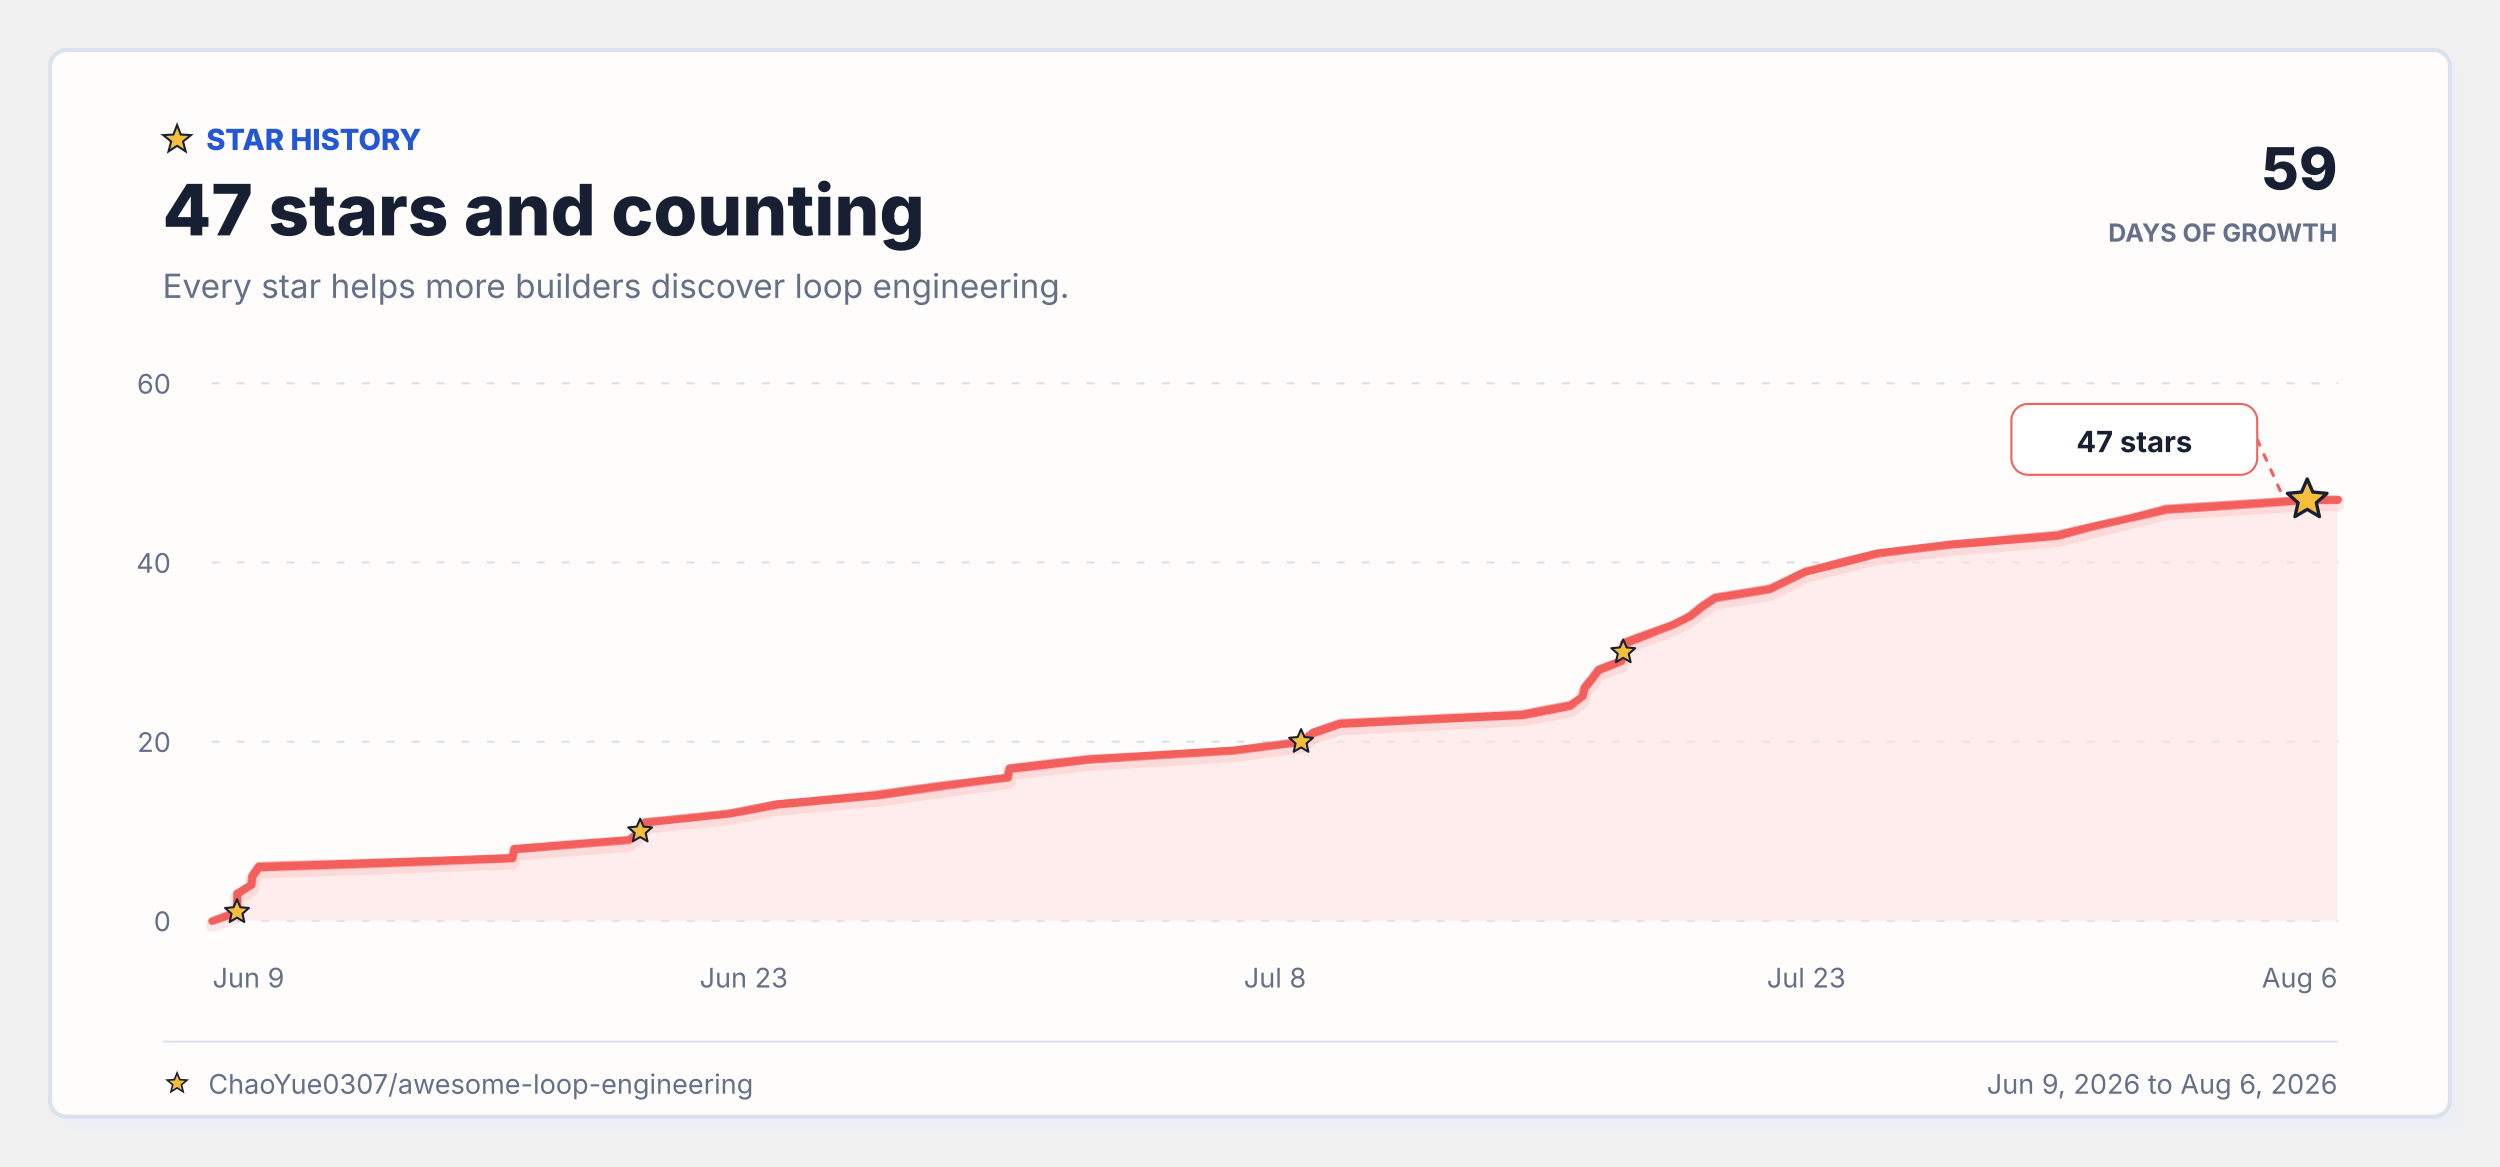
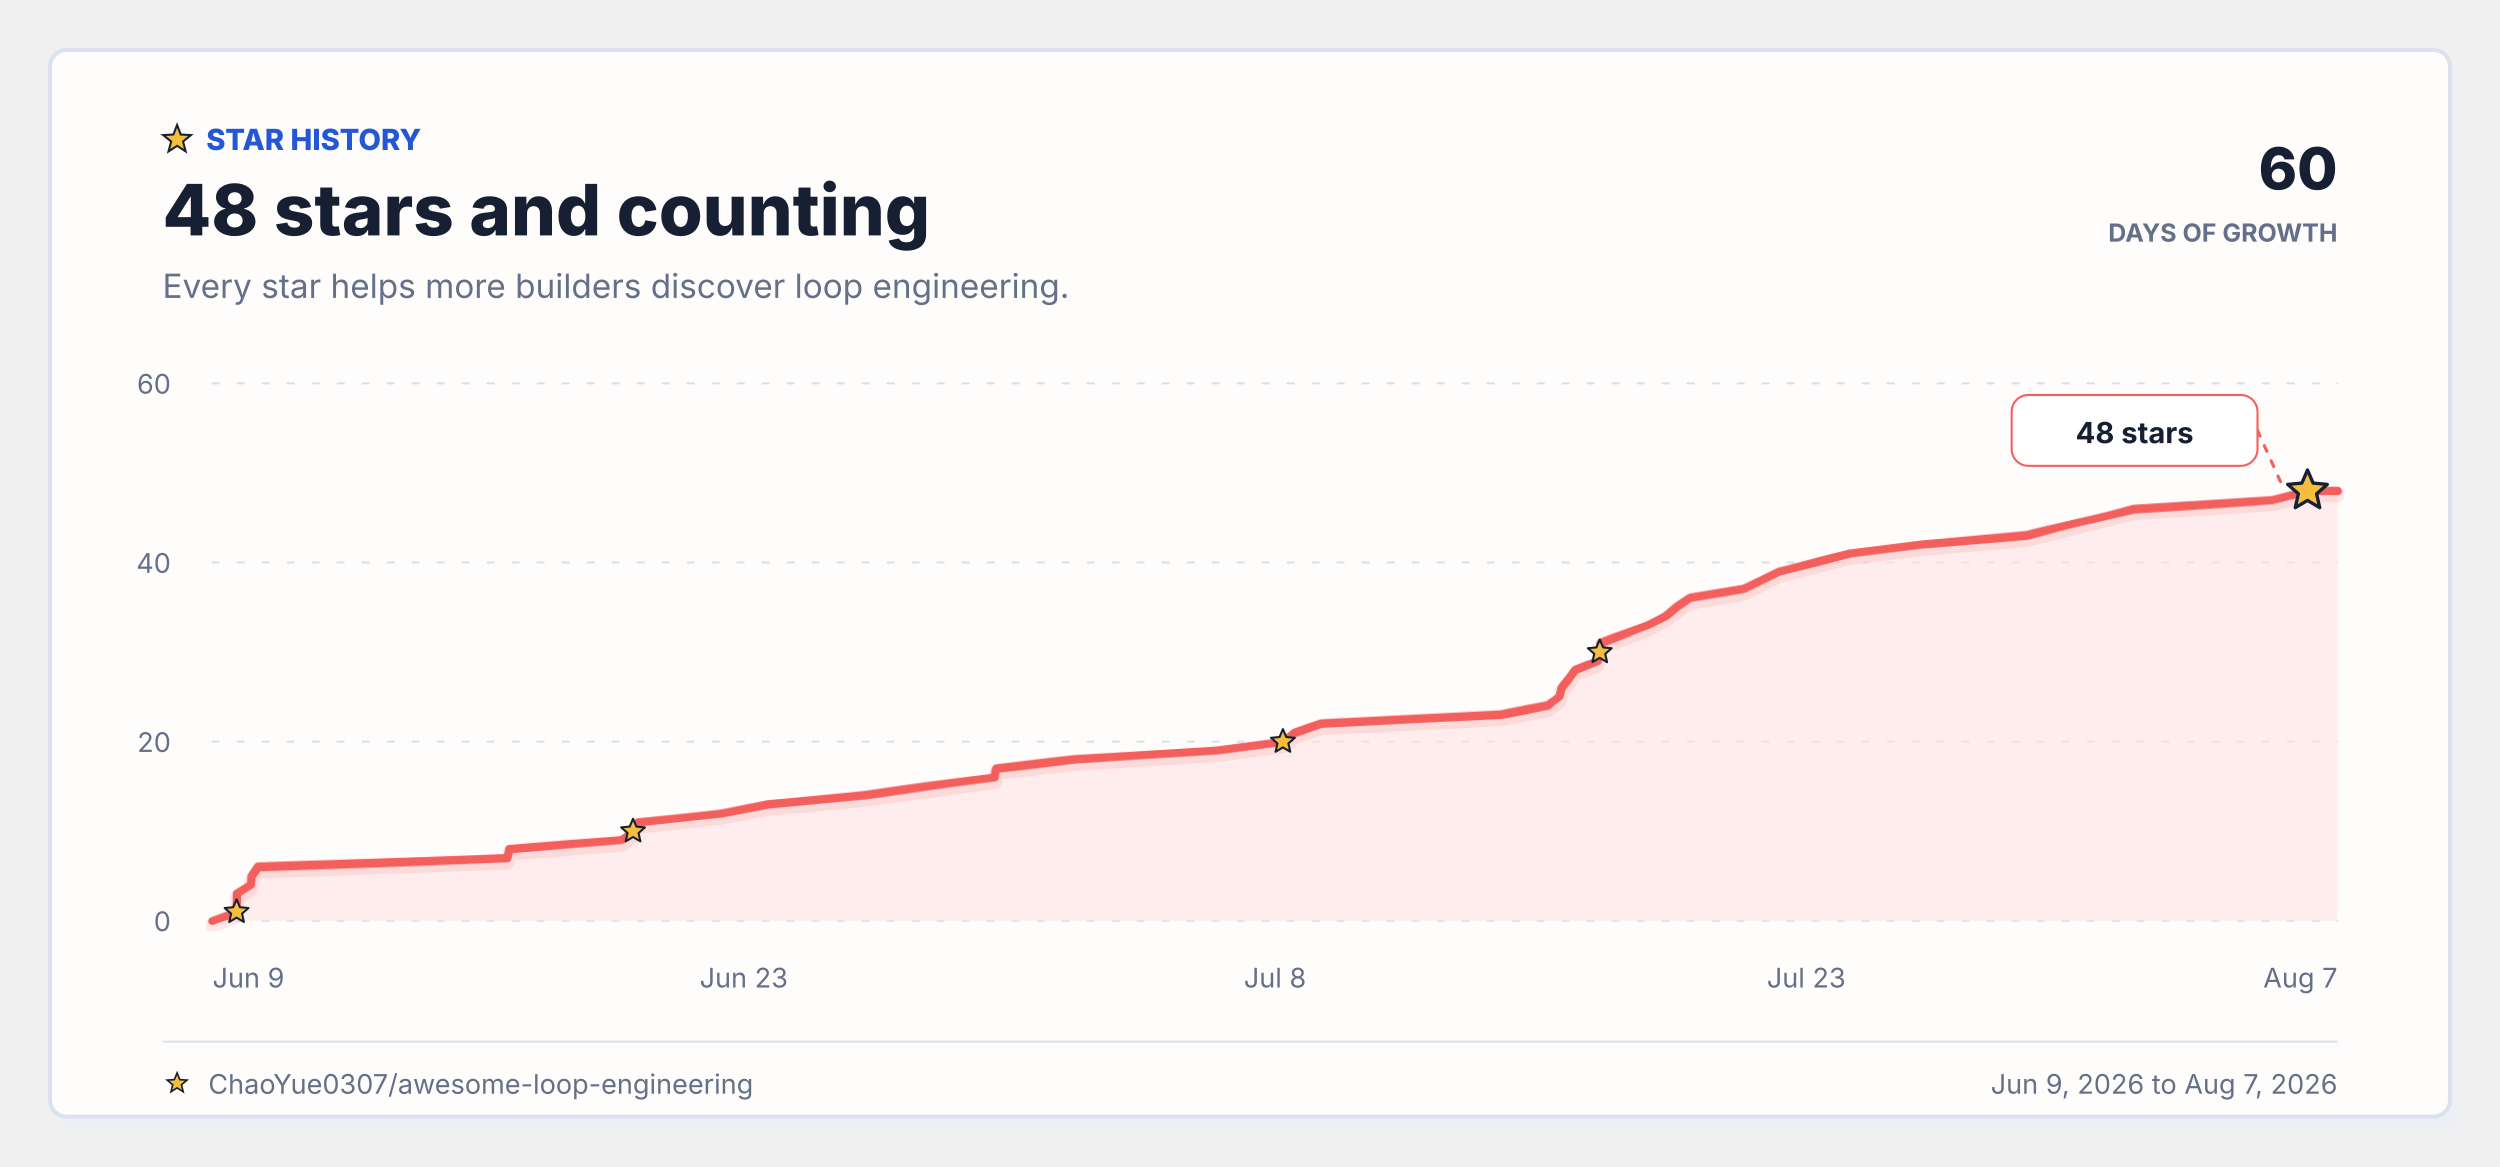
<svg xmlns="http://www.w3.org/2000/svg" width="1200" height="560" viewBox="0 0 1200 560" role="img" aria-labelledby="title desc">
  <style>
    text { font-family: ui-rounded, 'SF Pro Rounded', 'Nunito Sans', -apple-system, BlinkMacSystemFont, 'Segoe UI', sans-serif; letter-spacing: 0; }
  </style>
  <defs>
    <filter id="rough-line" x="-3%" y="-6%" width="106%" height="112%">
      <feTurbulence type="fractalNoise" baseFrequency="0.008 0.12" numOctaves="1" seed="17" result="noise" />
      <feDisplacementMap in="SourceGraphic" in2="noise" scale="1.2" xChannelSelector="R" yChannelSelector="G" />
    </filter>
    <clipPath id="plot-clip">
      <rect x="99" y="179" width="1026" height="268" />
    </clipPath>
  </defs>
  <rect x="29" y="31" width="1152" height="512" rx="8" fill="#E9EDF5" opacity="0.58" />
  <rect x="24" y="24" width="1152" height="512" rx="8" fill="#FFFDFC" stroke="#DCE2ED" stroke-width="2" />
  <path d="M 85 60 L 86.76 64.57 L 91.66 64.84 L 87.85 67.93 L 89.11 72.66 L 85 70 L 80.89 72.66 L 82.15 67.93 L 78.34 64.84 L 83.24 64.57 Z" fill="#F5BE3D" stroke="#172033" stroke-width="1" />
  <text x="99" y="72" fill="#2457D6" font-size="14" font-weight="800">STAR HISTORY</text>
-   <text x="78" y="113" fill="#172033" font-size="34" font-weight="760">47 stars and counting</text>
+   <text x="78" y="113" fill="#172033" font-size="34" font-weight="760">48 stars and counting</text>
  <text x="78" y="143" fill="#647089" font-size="16">Every star helps more builders discover loop engineering.</text>
-   <text x="1122" y="91" fill="#172033" font-size="28" font-weight="760" text-anchor="end">59</text>
+   <text x="1122" y="91" fill="#172033" font-size="28" font-weight="760" text-anchor="end">60</text>
  <text x="1122" y="116" fill="#647089" font-size="12" font-weight="750" text-anchor="end">DAYS OF GROWTH</text>
  <line x1="102" y1="442" x2="1122" y2="442" stroke="#D9E0EB" stroke-width="1" stroke-dasharray="3 9" stroke-linecap="round" />
  <text x="82" y="446.94" fill="#647089" font-size="13" text-anchor="end">0</text>
  <line x1="102" y1="356" x2="1122" y2="356" stroke="#D9E0EB" stroke-width="1" stroke-dasharray="3 9" stroke-linecap="round" />
  <text x="82" y="360.94" fill="#647089" font-size="13" text-anchor="end">20</text>
  <line x1="102" y1="270" x2="1122" y2="270" stroke="#D9E0EB" stroke-width="1" stroke-dasharray="3 9" stroke-linecap="round" />
  <text x="82" y="274.94" fill="#647089" font-size="13" text-anchor="end">40</text>
  <line x1="102" y1="184" x2="1122" y2="184" stroke="#D9E0EB" stroke-width="1" stroke-dasharray="3 9" stroke-linecap="round" />
  <text x="82" y="188.94" fill="#647089" font-size="13" text-anchor="end">60</text>
  <text x="102" y="474" fill="#647089" font-size="13" text-anchor="start">Jun 9</text>
  <text x="357" y="474" fill="#647089" font-size="13" text-anchor="middle">Jun 23</text>
  <text x="612" y="474" fill="#647089" font-size="13" text-anchor="middle">Jul 8</text>
  <text x="867" y="474" fill="#647089" font-size="13" text-anchor="middle">Jul 23</text>
-   <text x="1122" y="474" fill="#647089" font-size="13" text-anchor="end">Aug 6</text>
+   <text x="1122" y="474" fill="#647089" font-size="13" text-anchor="end">Aug 7</text>
  <g clip-path="url(#plot-clip)">
-     <path d="M 102 442 L 113.75 437.7 L 113.89 433.4 L 113.91 429.1 L 120.63 424.8 L 121.03 420.5 L 124.26 416.2 L 245.9 411.9 L 246.92 407.6 L 302.06 403.3 L 307.29 399 L 309.85 394.7 L 350.36 390.4 L 373.06 386.1 L 420.49 381.8 L 452.1 377.5 L 484.01 373.2 L 484.69 368.9 L 522.47 364.6 L 592.37 360.3 L 624.51 356 L 630.33 351.7 L 643.19 347.4 L 730.91 343.1 L 754.05 338.8 L 759.56 334.5 L 760.45 330.2 L 763.99 325.9 L 767.15 321.6 L 778.11 317.3 L 779.17 313 L 779.49 308.7 L 791.44 304.4 L 802.77 300.1 L 811.15 295.8 L 816.65 291.5 L 823.23 287.2 L 849.42 282.9 L 866.76 274.3 L 901.22 265.7 L 936.22 261.4 L 987.61 257.1 L 1039.67 244.2 L 1107.46 239.9 L 1122 239.9 V 442 H 102 Z" fill="#FDE3E1" opacity="0.6" />
-     <path d="M 102 442 L 113.75 437.7 L 113.89 433.4 L 113.91 429.1 L 120.63 424.8 L 121.03 420.5 L 124.26 416.2 L 245.9 411.9 L 246.92 407.6 L 302.06 403.3 L 307.29 399 L 309.85 394.7 L 350.36 390.4 L 373.06 386.1 L 420.49 381.8 L 452.1 377.5 L 484.01 373.2 L 484.69 368.9 L 522.47 364.6 L 592.37 360.3 L 624.51 356 L 630.33 351.7 L 643.19 347.4 L 730.91 343.1 L 754.05 338.8 L 759.56 334.5 L 760.45 330.2 L 763.99 325.9 L 767.15 321.6 L 778.11 317.3 L 779.17 313 L 779.49 308.7 L 791.44 304.4 L 802.77 300.1 L 811.15 295.8 L 816.65 291.5 L 823.23 287.2 L 849.42 282.9 L 866.76 274.3 L 901.22 265.7 L 936.22 261.4 L 987.61 257.1 L 1039.67 244.2 L 1107.46 239.9 L 1122 239.9" fill="none" stroke="#F25F5C" stroke-width="7" stroke-linejoin="round" stroke-linecap="round" opacity="0.13" transform="translate(0 2)" />
-     <path d="M 102 442 L 113.75 437.7 L 113.89 433.4 L 113.91 429.1 L 120.63 424.8 L 121.03 420.5 L 124.26 416.2 L 245.9 411.9 L 246.92 407.6 L 302.06 403.3 L 307.29 399 L 309.85 394.7 L 350.36 390.4 L 373.06 386.1 L 420.49 381.8 L 452.1 377.5 L 484.01 373.2 L 484.69 368.9 L 522.47 364.6 L 592.37 360.3 L 624.51 356 L 630.33 351.7 L 643.19 347.4 L 730.91 343.1 L 754.05 338.8 L 759.56 334.5 L 760.45 330.2 L 763.99 325.9 L 767.15 321.6 L 778.11 317.3 L 779.17 313 L 779.49 308.7 L 791.44 304.4 L 802.77 300.1 L 811.15 295.8 L 816.65 291.5 L 823.23 287.2 L 849.42 282.9 L 866.76 274.3 L 901.22 265.7 L 936.22 261.4 L 987.61 257.1 L 1039.67 244.2 L 1107.46 239.9 L 1122 239.9" fill="none" stroke="#F25F5C" stroke-width="4" stroke-linejoin="round" stroke-linecap="round" filter="url(#rough-line)" />
+     <path d="M 102 442 L 113.56 437.7 L 113.69 433.4 L 113.71 429.1 L 120.32 424.8 L 120.71 420.5 L 123.89 416.2 L 243.5 411.9 L 244.51 407.6 L 298.73 403.3 L 303.86 399 L 306.39 394.7 L 346.22 390.4 L 368.54 386.1 L 415.18 381.8 L 446.26 377.5 L 477.65 373.2 L 478.31 368.9 L 515.46 364.6 L 584.2 360.3 L 615.8 356 L 621.53 351.7 L 634.17 347.4 L 720.43 343.1 L 743.19 338.8 L 748.6 334.5 L 749.48 330.2 L 752.96 325.9 L 756.06 321.6 L 766.84 317.3 L 767.88 313 L 768.2 308.7 L 779.95 304.4 L 791.09 300.1 L 799.33 295.8 L 804.74 291.5 L 811.21 287.2 L 836.96 282.9 L 854.02 274.3 L 887.9 265.7 L 922.32 261.4 L 972.85 257.1 L 1024.05 244.2 L 1090.7 239.9 L 1107.6 235.6 L 1122 235.6 V 442 H 102 Z" fill="#FDE3E1" opacity="0.6" />
+     <path d="M 102 442 L 113.56 437.7 L 113.69 433.4 L 113.71 429.1 L 120.32 424.8 L 120.71 420.5 L 123.89 416.2 L 243.5 411.9 L 244.51 407.6 L 298.73 403.3 L 303.86 399 L 306.39 394.7 L 346.22 390.4 L 368.54 386.1 L 415.18 381.8 L 446.26 377.5 L 477.65 373.2 L 478.31 368.9 L 515.46 364.6 L 584.2 360.3 L 615.8 356 L 621.53 351.7 L 634.17 347.4 L 720.43 343.1 L 743.19 338.8 L 748.6 334.5 L 749.48 330.2 L 752.96 325.9 L 756.06 321.6 L 766.84 317.3 L 767.88 313 L 768.2 308.7 L 779.95 304.4 L 791.09 300.1 L 799.33 295.8 L 804.74 291.5 L 811.21 287.2 L 836.96 282.9 L 854.02 274.3 L 887.9 265.7 L 922.32 261.4 L 972.85 257.1 L 1024.05 244.2 L 1090.7 239.9 L 1107.6 235.6 L 1122 235.6" fill="none" stroke="#F25F5C" stroke-width="7" stroke-linejoin="round" stroke-linecap="round" opacity="0.13" transform="translate(0 2)" />
+     <path d="M 102 442 L 113.56 437.7 L 113.69 433.4 L 113.71 429.1 L 120.32 424.8 L 120.71 420.5 L 123.89 416.2 L 243.5 411.9 L 244.51 407.6 L 298.73 403.3 L 303.86 399 L 306.39 394.7 L 346.22 390.4 L 368.54 386.1 L 415.18 381.8 L 446.26 377.5 L 477.65 373.2 L 478.31 368.9 L 515.46 364.6 L 584.2 360.3 L 615.8 356 L 621.53 351.7 L 634.17 347.4 L 720.43 343.1 L 743.19 338.8 L 748.6 334.5 L 749.48 330.2 L 752.96 325.9 L 756.06 321.6 L 766.84 317.3 L 767.88 313 L 768.2 308.7 L 779.95 304.4 L 791.09 300.1 L 799.33 295.8 L 804.74 291.5 L 811.21 287.2 L 836.96 282.9 L 854.02 274.3 L 887.9 265.7 L 922.32 261.4 L 972.85 257.1 L 1024.05 244.2 L 1090.7 239.9 L 1107.6 235.6 L 1122 235.6" fill="none" stroke="#F25F5C" stroke-width="4" stroke-linejoin="round" stroke-linecap="round" filter="url(#rough-line)" />
  </g>
-   <path d="M 113.75 431.7 L 115.37 435.47 L 119.46 435.85 L 116.38 438.55 L 117.28 442.55 L 113.75 440.46 L 110.23 442.55 L 111.13 438.55 L 108.05 435.85 L 112.13 435.47 Z" fill="#F5BE3D" stroke="#172033" stroke-width="1" stroke-linejoin="round" />
-   <path d="M 307.29 393 L 308.91 396.77 L 312.99 397.15 L 309.91 399.85 L 310.81 403.85 L 307.29 401.76 L 303.76 403.85 L 304.66 399.85 L 301.58 397.15 L 305.66 396.77 Z" fill="#F5BE3D" stroke="#172033" stroke-width="1" stroke-linejoin="round" />
-   <path d="M 624.51 350 L 626.13 353.77 L 630.21 354.15 L 627.13 356.85 L 628.03 360.85 L 624.51 358.76 L 620.98 360.85 L 621.88 356.85 L 618.8 354.15 L 622.88 353.77 Z" fill="#F5BE3D" stroke="#172033" stroke-width="1" stroke-linejoin="round" />
-   <path d="M 779.17 307 L 780.79 310.77 L 784.88 311.15 L 781.8 313.85 L 782.7 317.85 L 779.17 315.76 L 775.64 317.85 L 776.55 313.85 L 773.46 311.15 L 777.55 310.77 Z" fill="#F5BE3D" stroke="#172033" stroke-width="1" stroke-linejoin="round" />
-   <path d="M 1107.46 229.9 L 1110.16 236.18 L 1116.97 236.81 L 1111.83 241.32 L 1113.33 247.99 L 1107.46 244.5 L 1101.58 247.99 L 1103.08 241.32 L 1097.95 236.81 L 1104.75 236.18 Z" fill="#F5BE3D" stroke="#172033" stroke-width="1.6" stroke-linejoin="round" />
-   <path d="M 1083.46 210.9 L 1096.46 239.9" fill="none" stroke="#F25F5C" stroke-width="1.5" stroke-dasharray="3 5" stroke-linecap="round" />
-   <rect x="965.46" y="193.9" width="118" height="34" rx="8" fill="#FFFFFF" stroke="#F25F5C" />
-   <text x="1024.46" y="217.02" fill="#172033" font-size="14" font-weight="700" text-anchor="middle">47 stars</text>
+   <path d="M 113.56 431.7 L 115.18 435.47 L 119.26 435.85 L 116.18 438.55 L 117.08 442.55 L 113.56 440.46 L 110.03 442.55 L 110.93 438.55 L 107.85 435.85 L 111.93 435.47 Z" fill="#F5BE3D" stroke="#172033" stroke-width="1" stroke-linejoin="round" />
+   <path d="M 303.86 393 L 305.49 396.77 L 309.57 397.15 L 306.49 399.85 L 307.39 403.85 L 303.86 401.76 L 300.34 403.85 L 301.24 399.85 L 298.16 397.15 L 302.24 396.77 Z" fill="#F5BE3D" stroke="#172033" stroke-width="1" stroke-linejoin="round" />
+   <path d="M 615.8 350 L 617.42 353.77 L 621.5 354.15 L 618.42 356.85 L 619.32 360.85 L 615.8 358.76 L 612.27 360.85 L 613.17 356.85 L 610.09 354.15 L 614.18 353.77 Z" fill="#F5BE3D" stroke="#172033" stroke-width="1" stroke-linejoin="round" />
+   <path d="M 767.88 307 L 769.51 310.77 L 773.59 311.15 L 770.51 313.85 L 771.41 317.85 L 767.88 315.76 L 764.36 317.85 L 765.26 313.85 L 762.18 311.15 L 766.26 310.77 Z" fill="#F5BE3D" stroke="#172033" stroke-width="1" stroke-linejoin="round" />
+   <path d="M 1107.6 225.6 L 1110.3 231.88 L 1117.11 232.51 L 1111.97 237.02 L 1113.47 243.69 L 1107.6 240.2 L 1101.72 243.69 L 1103.22 237.02 L 1098.09 232.51 L 1104.89 231.88 Z" fill="#F5BE3D" stroke="#172033" stroke-width="1.6" stroke-linejoin="round" />
+   <path d="M 1083.6 206.6 L 1096.6 235.6" fill="none" stroke="#F25F5C" stroke-width="1.5" stroke-dasharray="3 5" stroke-linecap="round" />
+   <rect x="965.6" y="189.6" width="118" height="34" rx="8" fill="#FFFFFF" stroke="#F25F5C" />
+   <text x="1024.6" y="212.72" fill="#172033" font-size="14" font-weight="700" text-anchor="middle">48 stars</text>
  <line x1="78" y1="500" x2="1122" y2="500" stroke="#DCE2ED" />
  <path d="M 85 515 L 86.29 518.22 L 89.76 518.45 L 87.09 520.68 L 87.94 524.05 L 85 522.2 L 82.06 524.05 L 82.91 520.68 L 80.24 518.45 L 83.71 518.22 Z" fill="#F5BE3D" stroke="#172033" stroke-width="0.8" />
  <text x="100" y="525" fill="#647089" font-size="13">ChaoYue0307/awesome-loop-engineering</text>
-   <text x="1122" y="525" fill="#647089" font-size="13" text-anchor="end">Jun 9, 2026 to Aug 6, 2026</text>
+   <text x="1122" y="525" fill="#647089" font-size="13" text-anchor="end">Jun 9, 2026 to Aug 7, 2026</text>
</svg>
